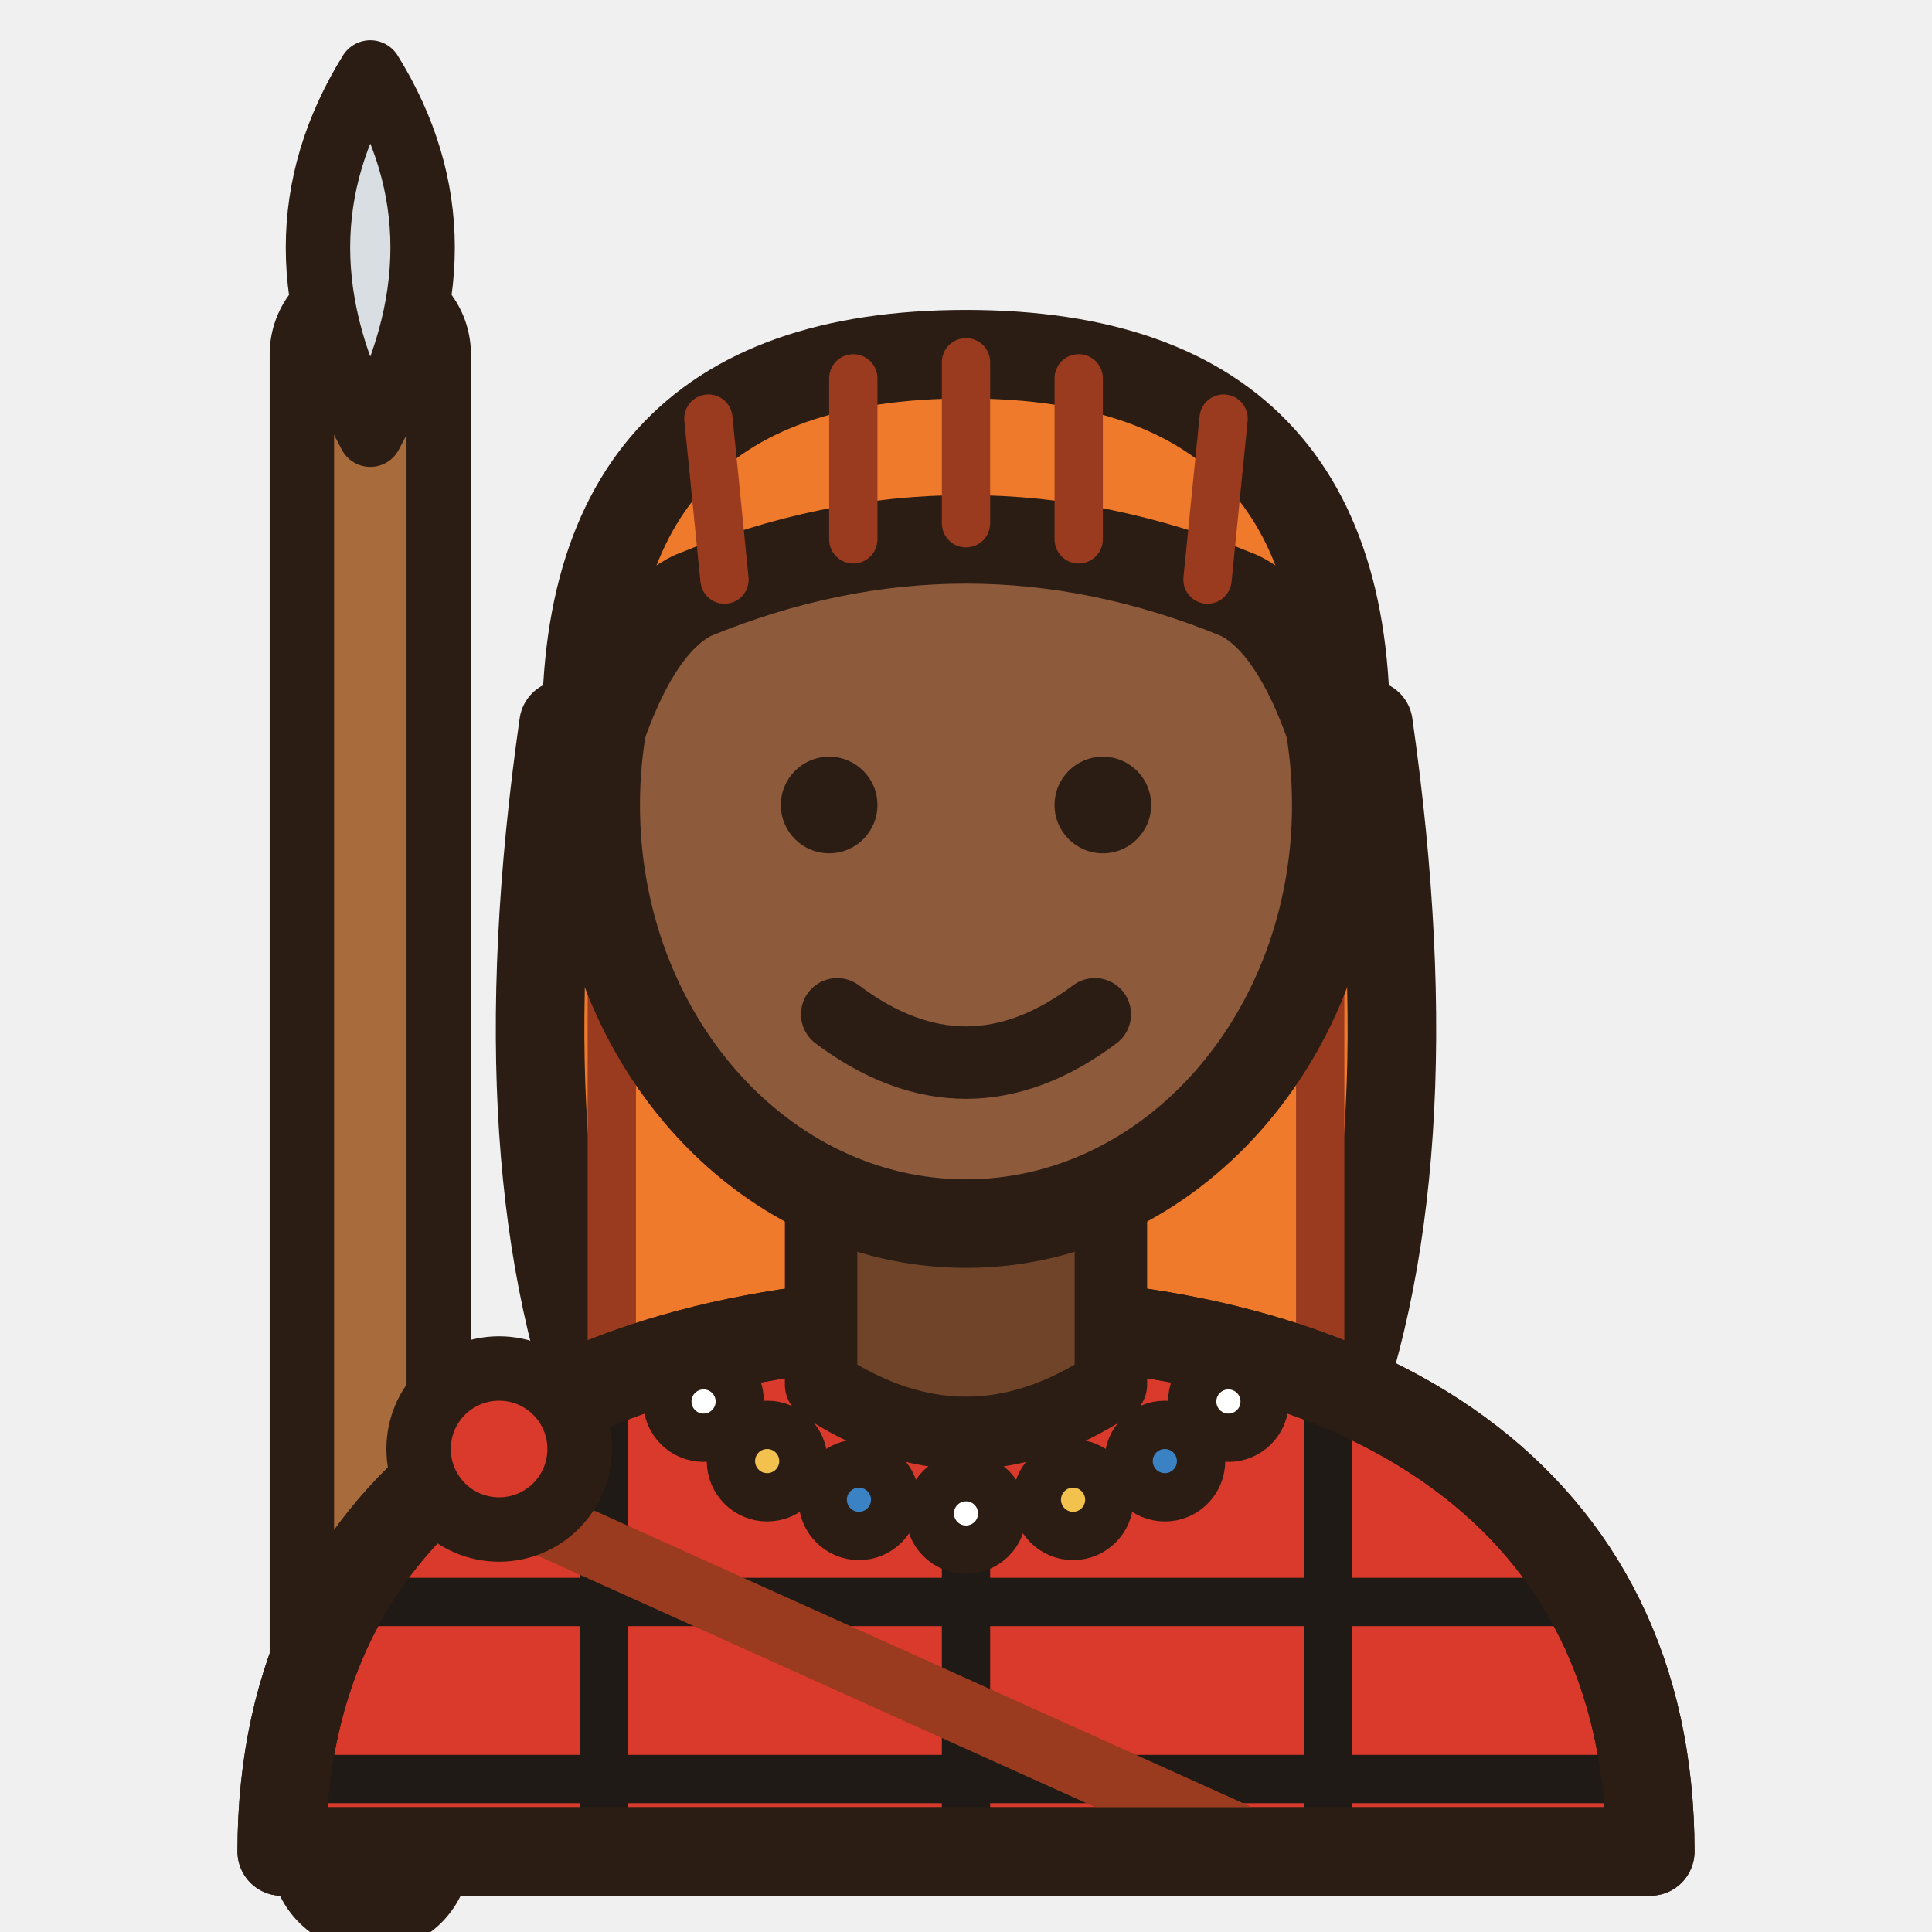
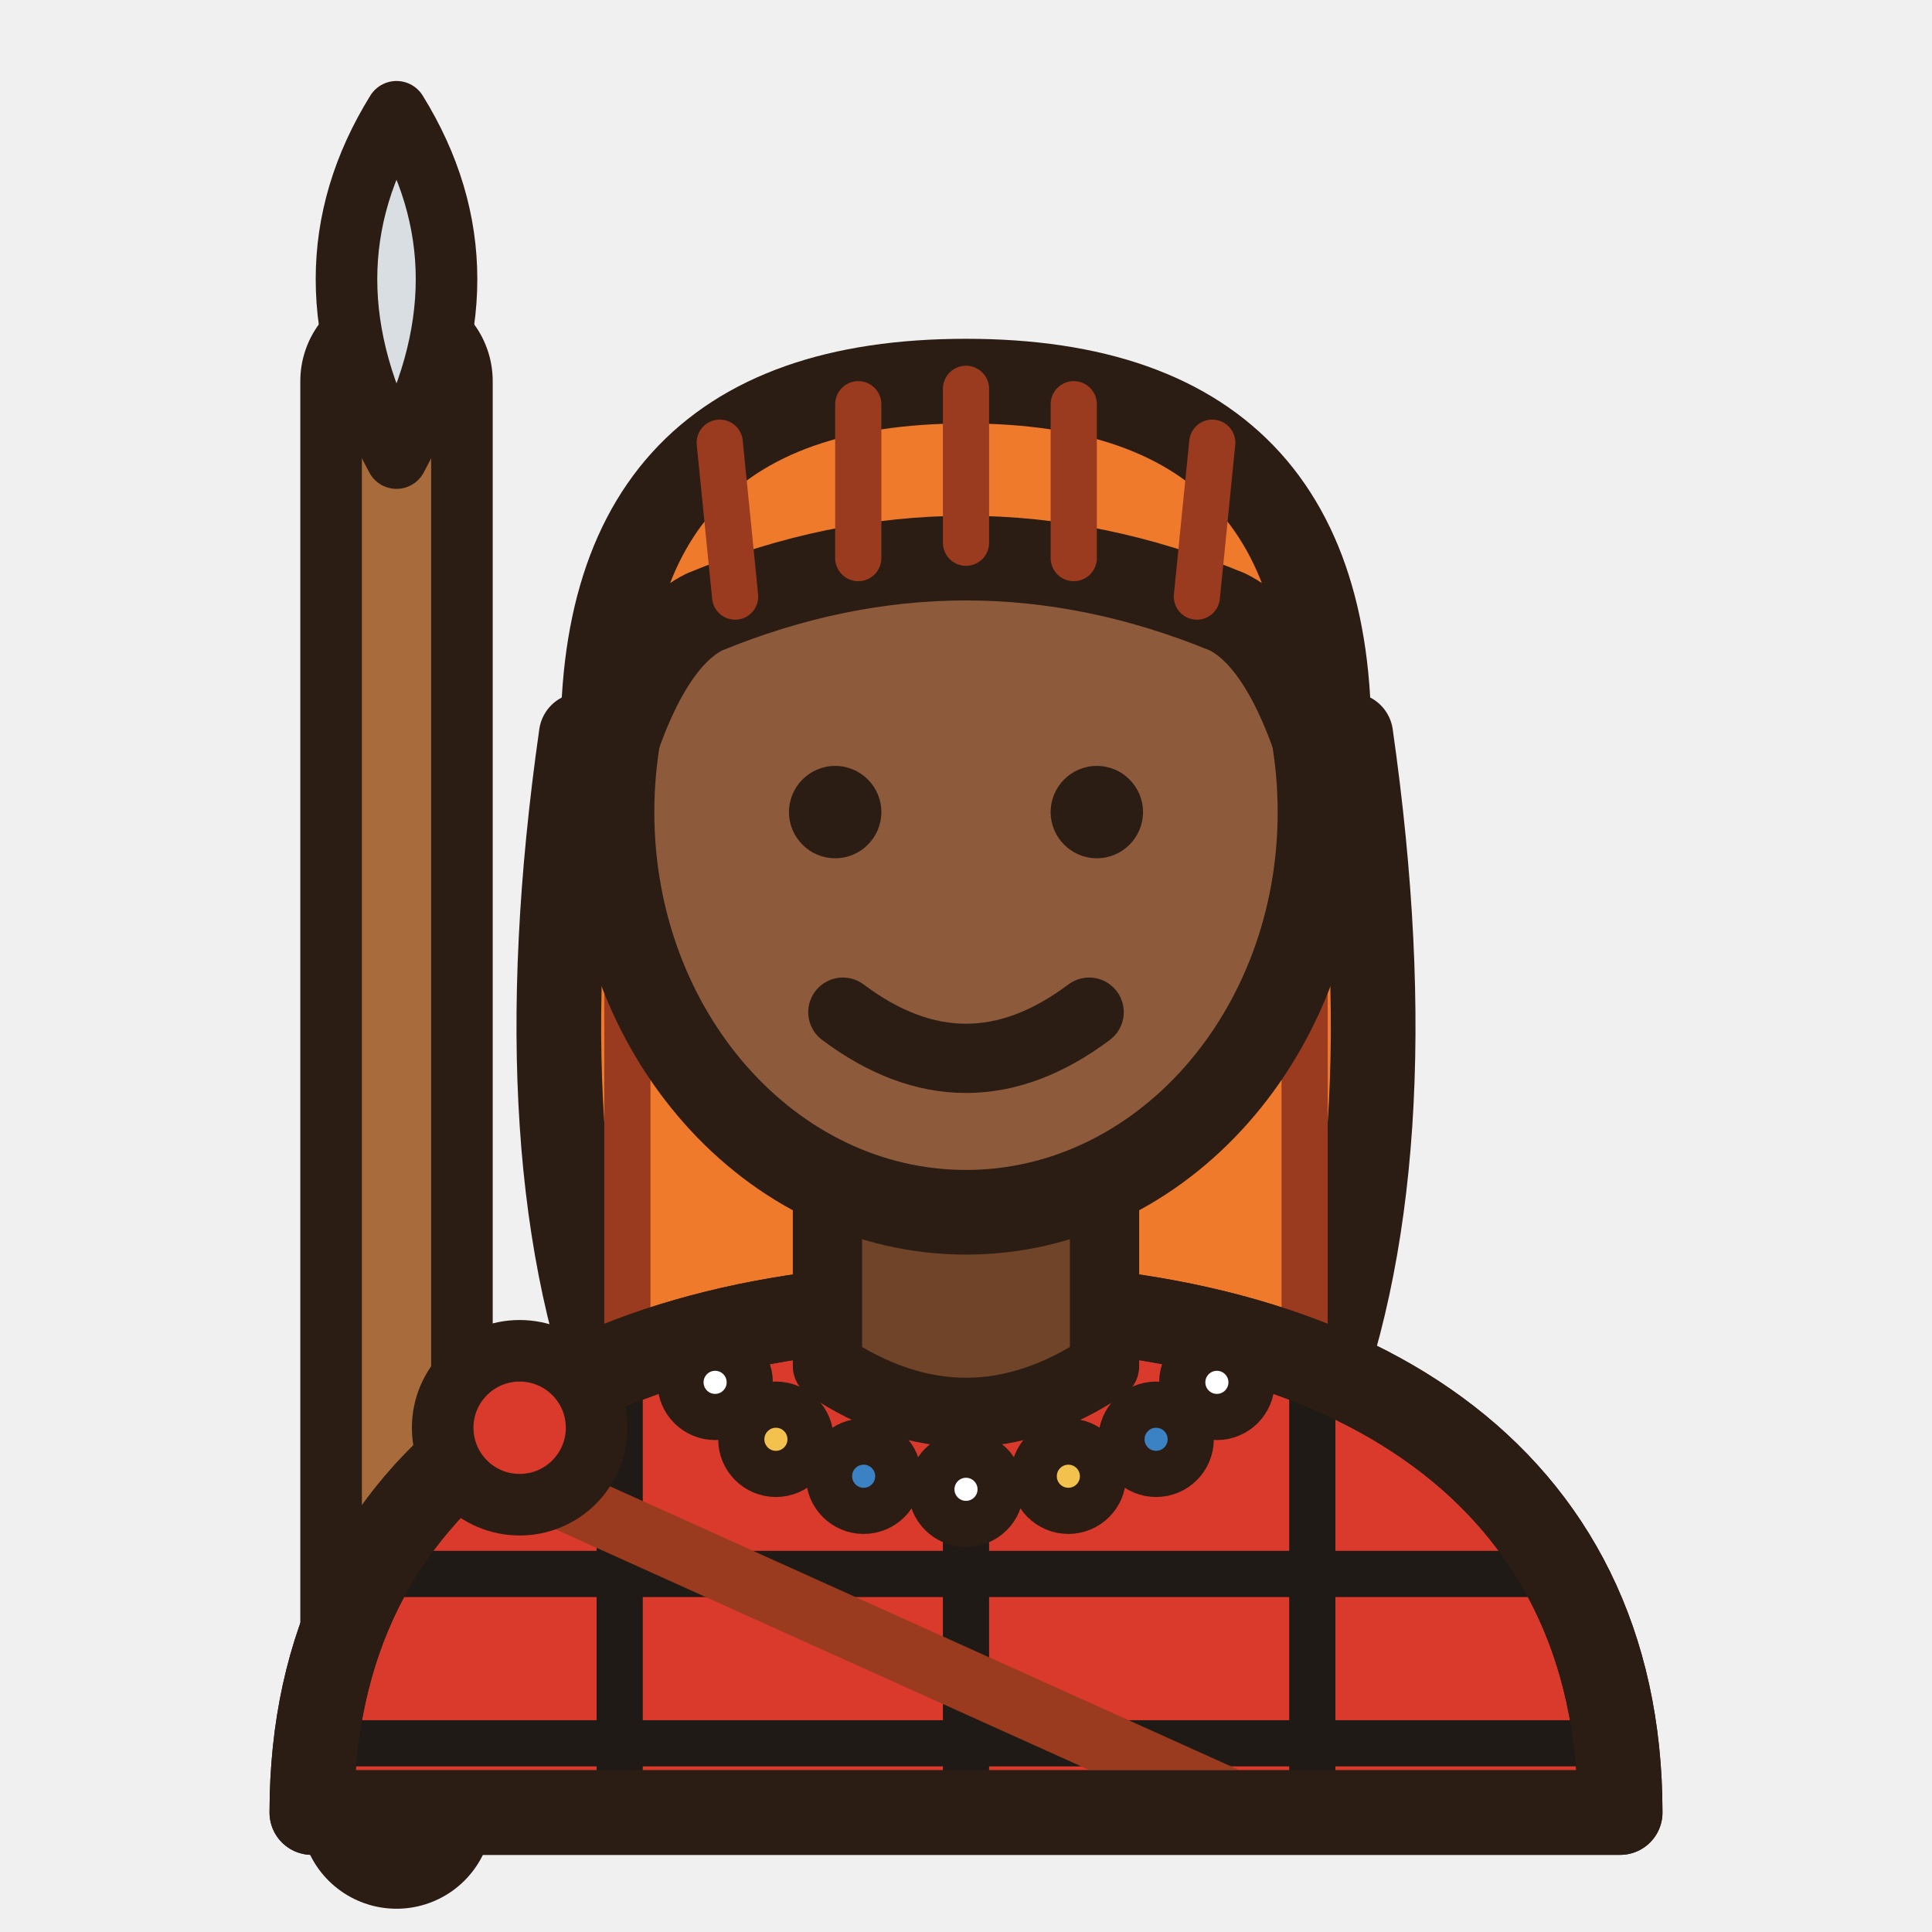
<svg xmlns="http://www.w3.org/2000/svg" width="24" height="24" viewBox="0 0 24 24" fill="none" stroke="currentColor" stroke-width="1.75" stroke-linecap="round" stroke-linejoin="round" class="afroicon afroicon-emoji-guerrier-massai">
-   <path d="M4.6 23V4.4" fill="none" stroke="#2B1D14" stroke-width="2.5" stroke-linecap="round" stroke-linejoin="round" />
-   <path d="M4.6 23V4.4" fill="none" stroke="#A86B3C" stroke-width="0.9" stroke-linecap="round" stroke-linejoin="round" />
-   <path d="M4.6 0.9Q5.9 3 4.6 5.4Q3.3 3 4.6 0.9Z" fill="#D9DEE2" stroke="#2B1D14" stroke-width="0.8" />
-   <path d="M7 9Q6.2 14.6 7.6 18H16.4Q17.8 14.6 17 9Z" fill="#F07A2B" stroke="#2B1D14" stroke-width="1.1" />
-   <path d="M7.6 11.4V17M16.4 11.4V17" fill="none" stroke="#9A3A1E" stroke-width="0.6" />
-   <path d="M3.5 23C3.5 18.6 7 16.4 12 16.4S20.5 18.6 20.5 23Z" fill="#D93A2B" stroke="#2B1D14" stroke-width="1.1" />
-   <path d="M7.2 17.29L7.3 17.24L7.4 17.21L7.5 17.16L7.6 17.12L7.7 17.09L7.8 17.04L7.8 23L7.2 23Z" fill="#1F1A15" stroke="none" />
-   <path d="M11.7 16.4L11.8 16.4L11.9 16.4L12 16.4L12.1 16.4L12.2 16.4L12.3 16.4L12.3 23L11.7 23Z" fill="#1F1A15" stroke="none" />
-   <path d="M16.2 17.04L16.3 17.09L16.4 17.12L16.5 17.16L16.6 17.21L16.7 17.24L16.8 17.29L16.8 23L16.2 23Z" fill="#1F1A15" stroke="none" />
-   <path d="M4.41 19.6L4.35 19.7L4.29 19.8L4.24 19.9L4.19 20L4.14 20.1L4.08 20.2L19.92 20.2L19.86 20.1L19.81 20L19.76 19.9L19.71 19.8L19.65 19.7L19.59 19.6Z" fill="#1F1A15" stroke="none" />
-   <path d="M3.59 21.8L3.58 21.9L3.57 22L3.55 22.1L3.54 22.2L3.53 22.3L3.52 22.4L20.48 22.4L20.47 22.3L20.46 22.2L20.45 22.1L20.43 22L20.42 21.9L20.41 21.8Z" fill="#1F1A15" stroke="none" />
-   <path d="M5.6 18.4L15.8 23" fill="none" stroke="#9A3A1E" stroke-width="0.8" />
-   <path d="M3.5 23C3.5 18.6 7 16.4 12 16.4S20.5 18.6 20.5 23Z" fill="none" stroke="#2B1D14" stroke-width="1.1" />
-   <circle cx="6.2" cy="18" r="1" fill="#D93A2B" stroke="#2B1D14" stroke-width="0.8" />
-   <circle cx="15.26" cy="17.41" r="0.45" fill="#FFFFFF" stroke="#2B1D14" stroke-width="0.6" />
-   <circle cx="14.47" cy="18.15" r="0.45" fill="#3B82C4" stroke="#2B1D14" stroke-width="0.6" />
-   <circle cx="13.33" cy="18.63" r="0.45" fill="#F2C14E" stroke="#2B1D14" stroke-width="0.6" />
-   <circle cx="12" cy="18.8" r="0.45" fill="#FFFFFF" stroke="#2B1D14" stroke-width="0.6" />
-   <circle cx="10.67" cy="18.63" r="0.45" fill="#3B82C4" stroke="#2B1D14" stroke-width="0.6" />
-   <circle cx="9.53" cy="18.15" r="0.45" fill="#F2C14E" stroke="#2B1D14" stroke-width="0.6" />
-   <circle cx="8.74" cy="17.41" r="0.45" fill="#FFFFFF" stroke="#2B1D14" stroke-width="0.6" />
-   <path d="M10.2 14.6V17.2Q12 18.4 13.8 17.2V14.6Z" fill="#6F4429" stroke="#2B1D14" stroke-width="0.9" />
-   <ellipse cx="12" cy="10" rx="4.6" ry="5.2" fill="#8D5A3B" stroke="#2B1D14" stroke-width="1.1" />
-   <circle cx="10.3" cy="10" r="0.6" fill="#2B1D14" stroke="none" />
-   <circle cx="13.7" cy="10" r="0.6" fill="#2B1D14" stroke="none" />
-   <path d="M10.4 12.6Q12 13.8 13.6 12.6" fill="none" stroke="#2B1D14" stroke-width="0.9" />
-   <path d="M7.3 9.6Q7 4.4 12 4.4Q17 4.4 16.7 9.6Q16.2 7.8 15.4 7.4Q12 6 8.6 7.4Q7.8 7.8 7.3 9.6Z" fill="#F07A2B" stroke="#2B1D14" stroke-width="1.1" />
-   <path d="M9 7.2L8.8 5.2M10.6 6.7V4.7M12 6.5V4.5M13.4 6.7V4.7M15 7.2L15.2 5.2" fill="none" stroke="#9A3A1E" stroke-width="0.6" />
+   <g transform="translate(12 12) scale(0.956) translate(-12 -12)">
+     <path d="M4.6 23V4.4" fill="none" stroke="#2B1D14" stroke-width="2.5" stroke-linecap="round" stroke-linejoin="round" />
+     <path d="M4.6 23V4.4" fill="none" stroke="#A86B3C" stroke-width="0.9" stroke-linecap="round" stroke-linejoin="round" />
+     <path d="M4.6 0.9Q5.9 3 4.6 5.4Q3.3 3 4.6 0.9Z" fill="#D9DEE2" stroke="#2B1D14" stroke-width="0.8" />
+     <path d="M7 9Q6.2 14.6 7.6 18H16.4Q17.8 14.6 17 9Z" fill="#F07A2B" stroke="#2B1D14" stroke-width="1.1" />
+     <path d="M7.6 11.4V17M16.4 11.4V17" fill="none" stroke="#9A3A1E" stroke-width="0.6" />
+     <path d="M3.5 23C3.5 18.6 7 16.4 12 16.4S20.5 18.6 20.5 23Z" fill="#D93A2B" stroke="#2B1D14" stroke-width="1.1" />
+     <path d="M7.2 17.29L7.3 17.24L7.4 17.21L7.5 17.16L7.6 17.12L7.7 17.09L7.8 17.04L7.8 23L7.2 23Z" fill="#1F1A15" stroke="none" />
+     <path d="M11.7 16.4L11.8 16.4L11.9 16.4L12 16.4L12.1 16.4L12.2 16.4L12.3 16.4L12.3 23L11.7 23Z" fill="#1F1A15" stroke="none" />
+     <path d="M16.2 17.04L16.3 17.09L16.4 17.12L16.5 17.16L16.6 17.21L16.7 17.24L16.8 17.29L16.8 23L16.2 23Z" fill="#1F1A15" stroke="none" />
+     <path d="M4.41 19.6L4.35 19.7L4.29 19.8L4.24 19.9L4.19 20L4.14 20.1L4.08 20.2L19.92 20.2L19.86 20.1L19.81 20L19.76 19.9L19.71 19.8L19.65 19.7L19.59 19.6Z" fill="#1F1A15" stroke="none" />
+     <path d="M3.59 21.8L3.58 21.9L3.57 22L3.55 22.1L3.54 22.2L3.53 22.3L3.52 22.4L20.48 22.4L20.47 22.3L20.46 22.2L20.45 22.1L20.43 22L20.42 21.9L20.41 21.8Z" fill="#1F1A15" stroke="none" />
+     <path d="M5.6 18.4L15.8 23" fill="none" stroke="#9A3A1E" stroke-width="0.8" />
+     <path d="M3.5 23C3.5 18.6 7 16.4 12 16.4S20.5 18.6 20.5 23Z" fill="none" stroke="#2B1D14" stroke-width="1.1" />
+     <circle cx="6.2" cy="18" r="1" fill="#D93A2B" stroke="#2B1D14" stroke-width="0.8" />
+     <circle cx="15.26" cy="17.41" r="0.45" fill="#FFFFFF" stroke="#2B1D14" stroke-width="0.6" />
+     <circle cx="14.47" cy="18.15" r="0.45" fill="#3B82C4" stroke="#2B1D14" stroke-width="0.6" />
+     <circle cx="13.33" cy="18.63" r="0.45" fill="#F2C14E" stroke="#2B1D14" stroke-width="0.6" />
+     <circle cx="12" cy="18.8" r="0.45" fill="#FFFFFF" stroke="#2B1D14" stroke-width="0.6" />
+     <circle cx="10.67" cy="18.63" r="0.45" fill="#3B82C4" stroke="#2B1D14" stroke-width="0.6" />
+     <circle cx="9.53" cy="18.15" r="0.45" fill="#F2C14E" stroke="#2B1D14" stroke-width="0.6" />
+     <circle cx="8.74" cy="17.41" r="0.45" fill="#FFFFFF" stroke="#2B1D14" stroke-width="0.6" />
+     <path d="M10.2 14.6V17.2Q12 18.4 13.8 17.2V14.6Z" fill="#6F4429" stroke="#2B1D14" stroke-width="0.9" />
+     <ellipse cx="12" cy="10" rx="4.6" ry="5.2" fill="#8D5A3B" stroke="#2B1D14" stroke-width="1.1" />
+     <circle cx="10.3" cy="10" r="0.6" fill="#2B1D14" stroke="none" />
+     <circle cx="13.7" cy="10" r="0.6" fill="#2B1D14" stroke="none" />
+     <path d="M10.4 12.6Q12 13.8 13.6 12.6" fill="none" stroke="#2B1D14" stroke-width="0.9" />
+     <path d="M7.3 9.6Q7 4.4 12 4.4Q17 4.4 16.7 9.6Q16.2 7.8 15.4 7.4Q12 6 8.6 7.4Q7.8 7.8 7.3 9.6Z" fill="#F07A2B" stroke="#2B1D14" stroke-width="1.1" />
+     <path d="M9 7.2L8.8 5.2M10.6 6.7V4.7M12 6.5V4.5M13.4 6.7V4.7M15 7.2L15.2 5.2" fill="none" stroke="#9A3A1E" stroke-width="0.6" />
+   </g>
</svg>
